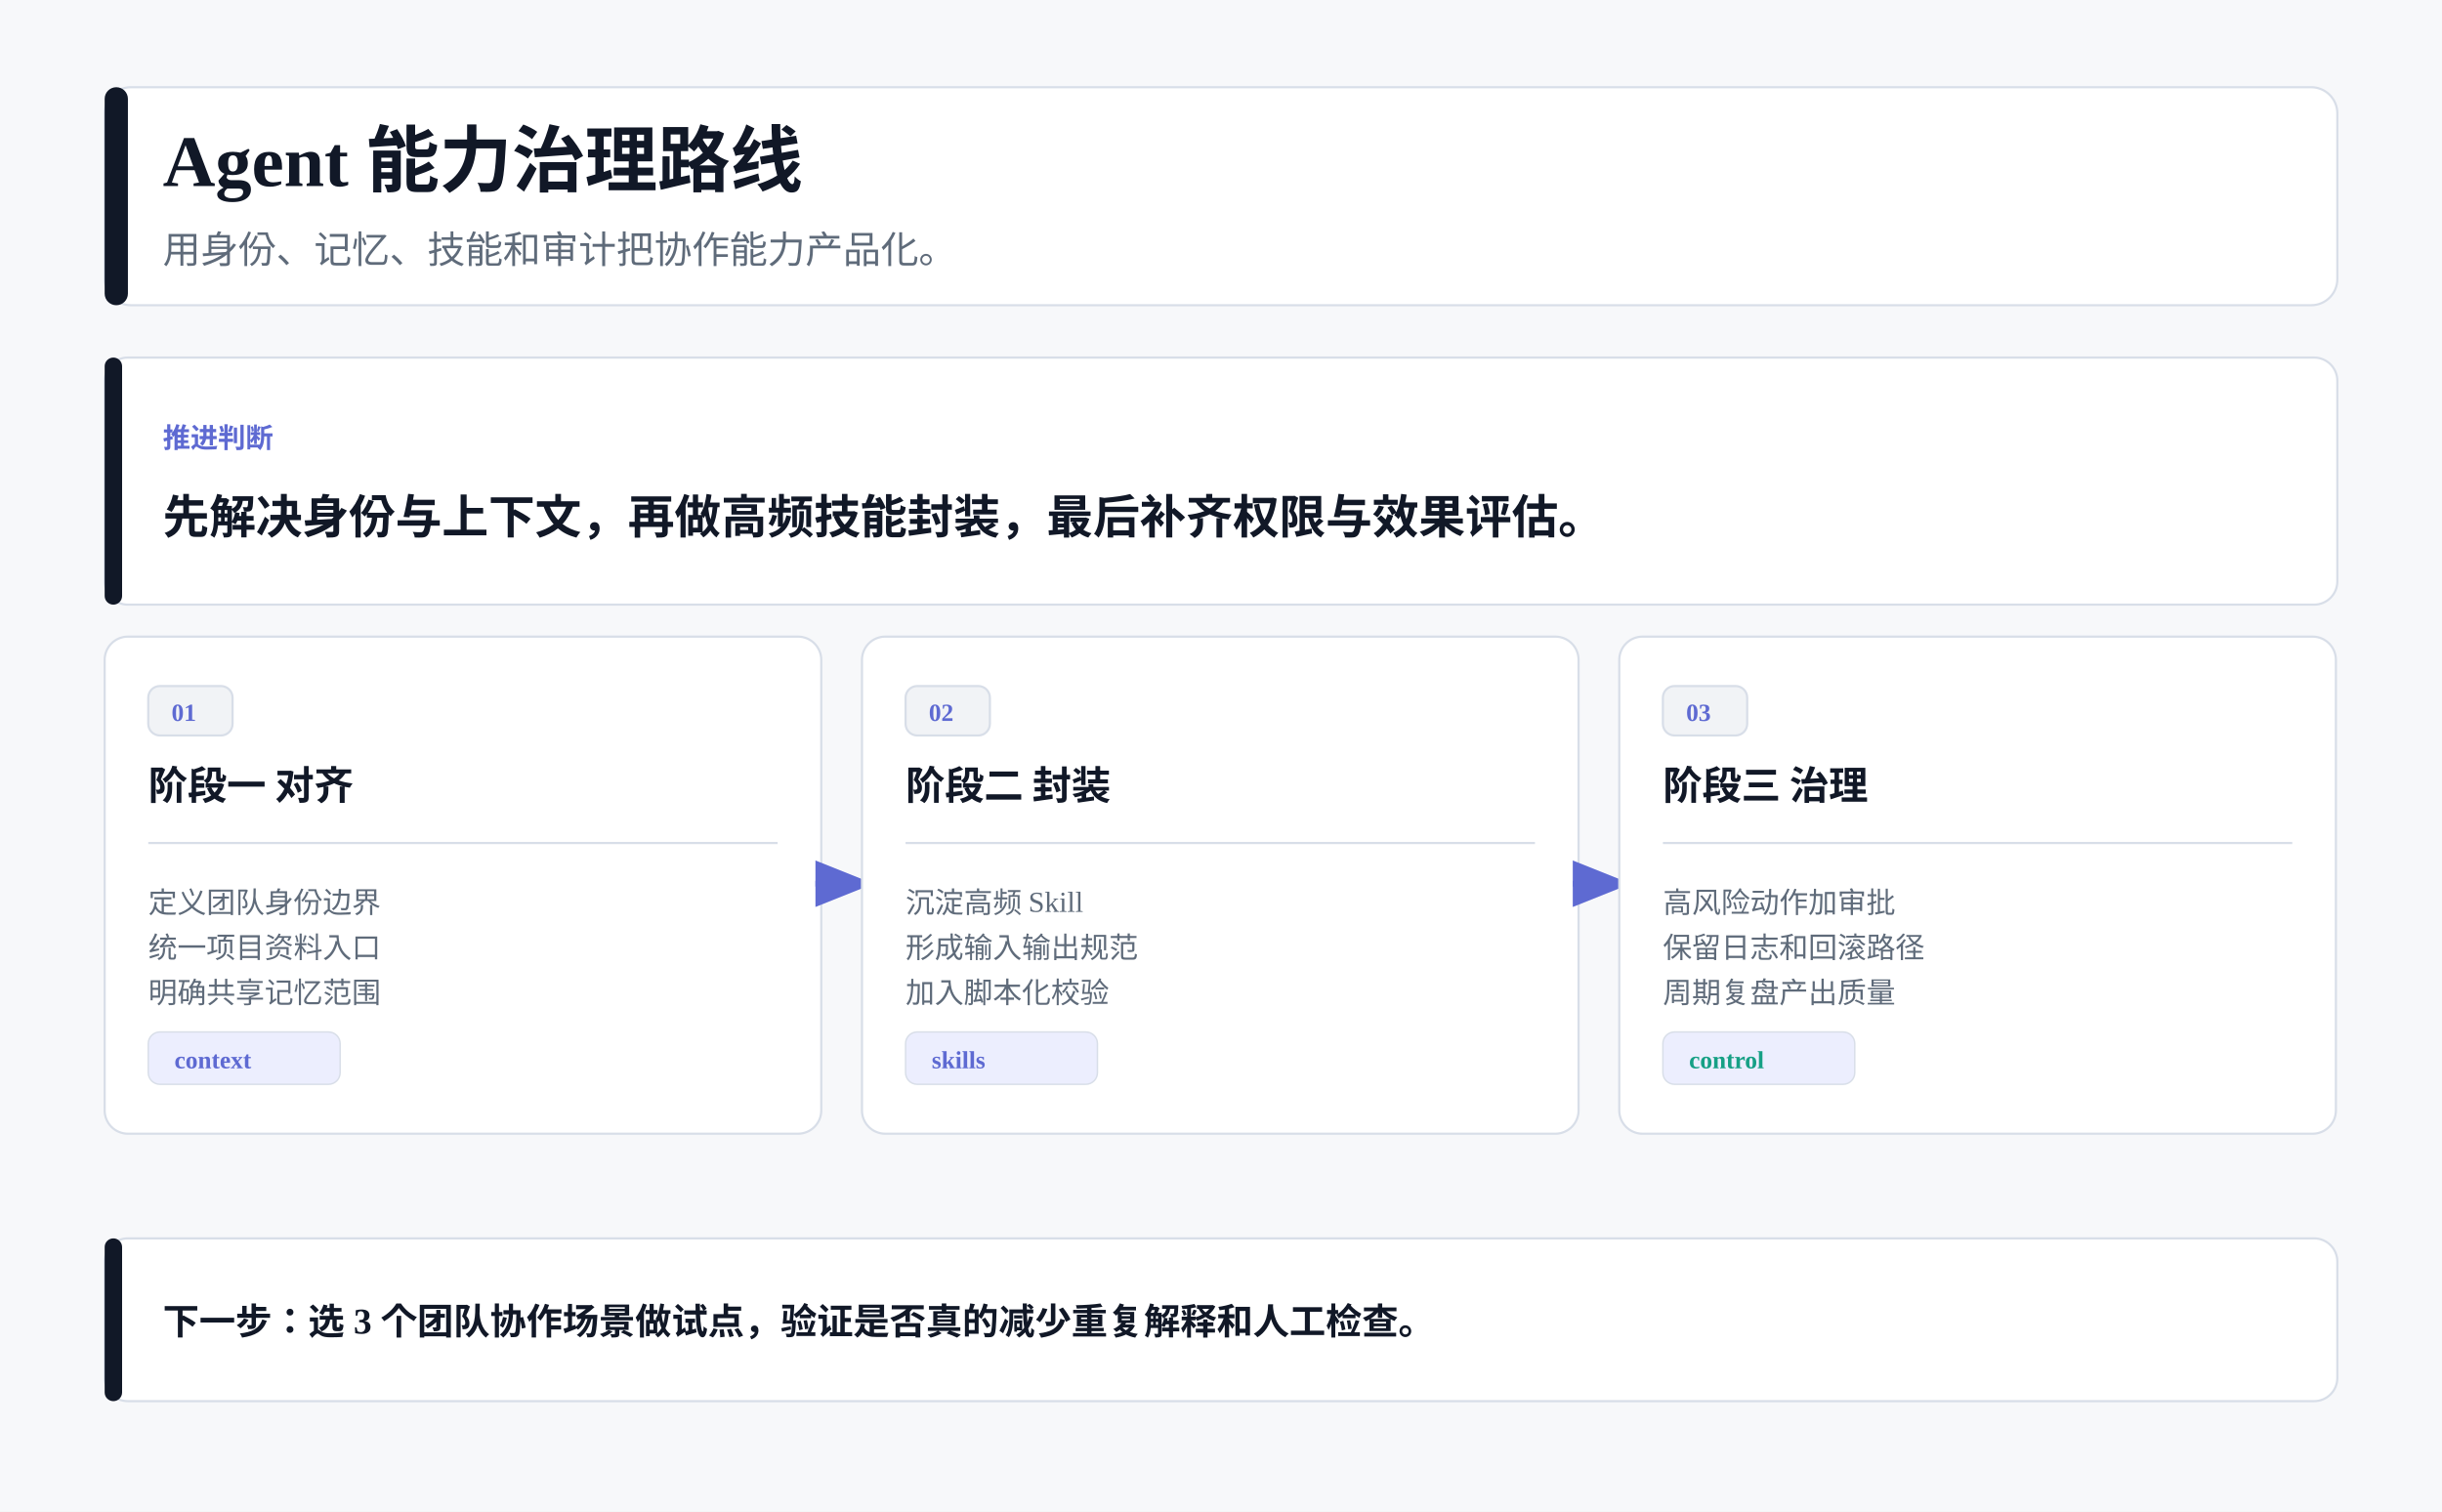
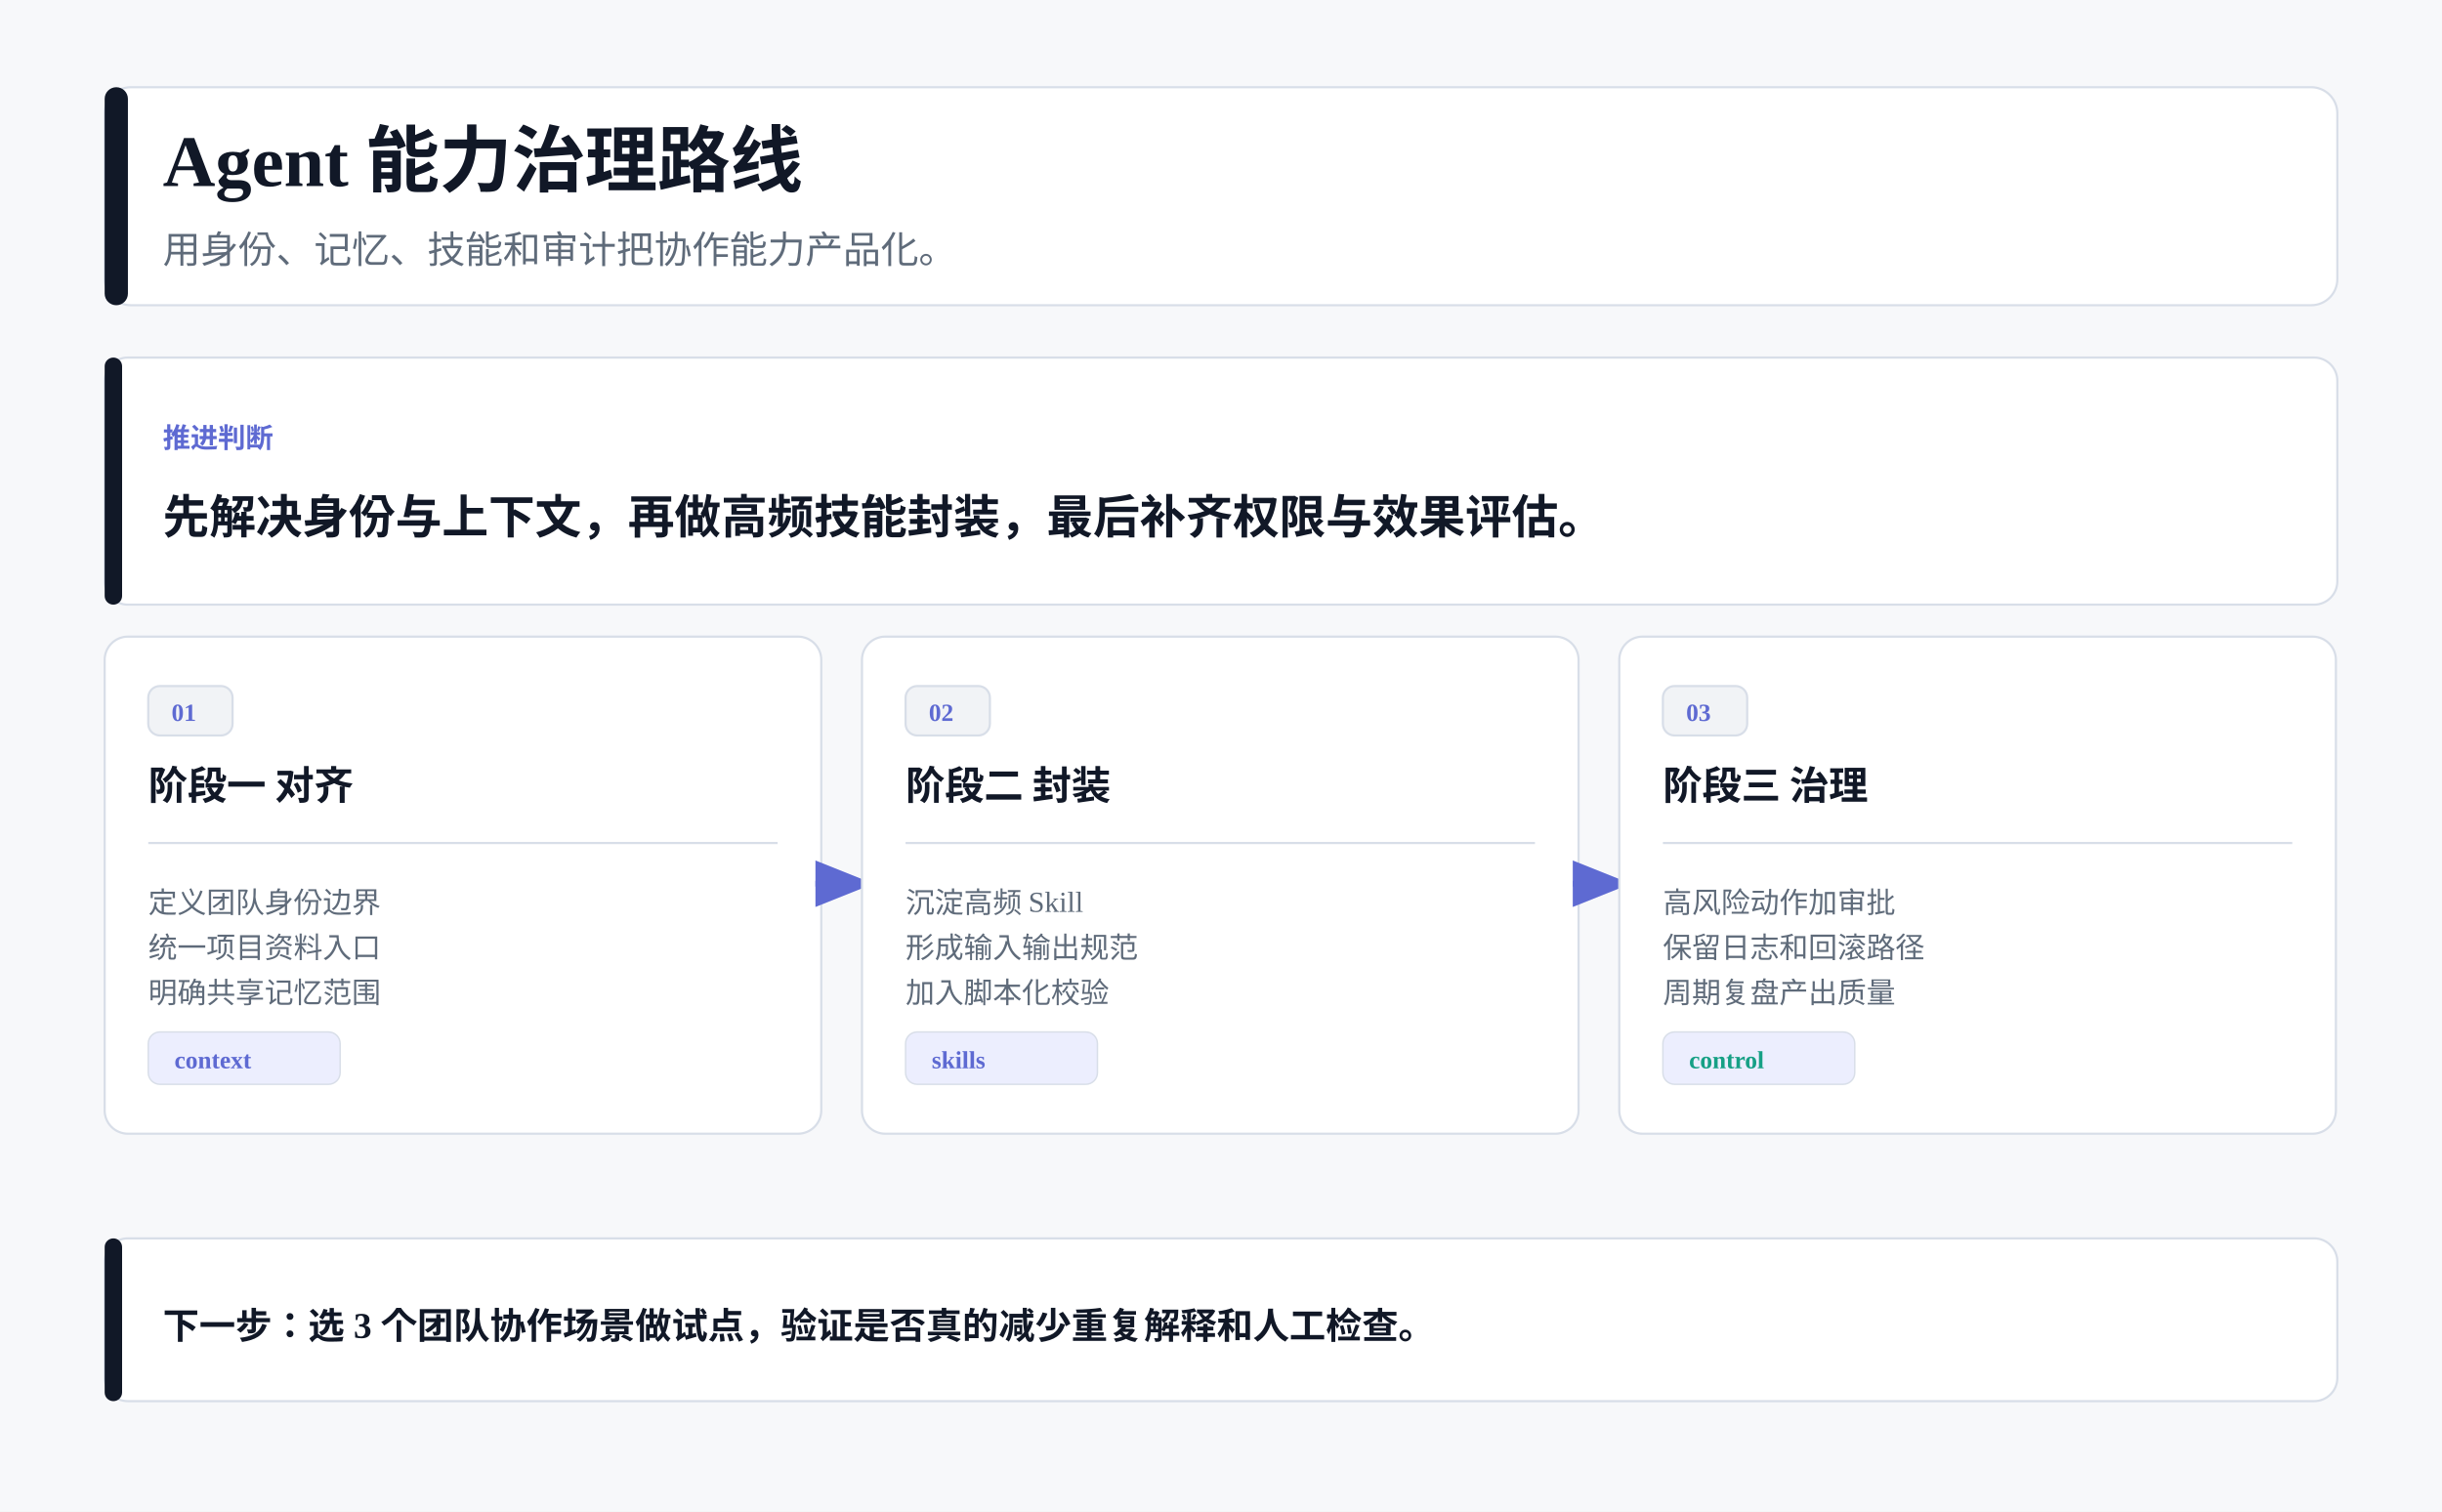
<svg xmlns="http://www.w3.org/2000/svg" width="1680" height="1040" viewBox="0 0 1680 1040">
  <defs>
    <marker id="arrow" markerWidth="12" markerHeight="12" refX="9" refY="4" orient="auto" markerUnits="strokeWidth">
      <path d="M0 0 L10 4 L0 8 z" fill="#5E6AD2" />
    </marker>
  </defs>
  <rect x="0" y="0" width="1680" height="1040" fill="#F7F8FA" />
  <rect x="72" y="60" width="1536" height="150" rx="18" fill="#FFFFFF" stroke="#D8DEE8" stroke-width="1.5" />
  <rect x="72" y="60" width="16" height="150" rx="8" fill="#111827" />
  <text x="112" y="128" font-size="50" fill="#111827" font-weight="700">
    <tspan x="112" dy="0">Agent 能力治理路线</tspan>
  </text>
  <text x="112" y="181" font-size="26" fill="#5F6B7A" font-weight="400">
    <tspan x="112" dy="0">用身份、记忆、技能和审计把协作能力产品化。</tspan>
  </text>
  <rect x="72" y="246" width="1536" height="170" rx="16" fill="#FFFFFF" stroke="#D8DEE8" stroke-width="1.5" />
  <rect x="72" y="246" width="12" height="170" rx="6" fill="#111827" />
  <text x="112" y="308" font-size="19" fill="#5E6AD2" font-weight="700">
    <tspan x="112" dy="0">推进判断</tspan>
  </text>
  <text x="112" y="367" font-size="32" fill="#111827" font-weight="700">
    <tspan x="112" dy="0">先解决身份与上下文，再做高频技能封装，最后补齐权限与效果评估。</tspan>
  </text>
  <rect x="72" y="438" width="493" height="342" rx="16" fill="#FFFFFF" stroke="#D8DEE8" stroke-width="1.5" />
  <rect x="102" y="472" width="58" height="34" rx="8" fill="#F1F3F6" stroke="#D8DEE8" stroke-width="1.5" />
  <text x="118" y="496" font-size="17" fill="#5E6AD2" font-weight="700">
    <tspan x="118" dy="0">01</tspan>
  </text>
  <text x="102" y="550" font-size="27" fill="#111827" font-weight="700">
    <tspan x="102" dy="0">阶段一 对齐</tspan>
  </text>
  <line x1="102" y1="580" x2="535" y2="580" stroke="#D8DEE8" stroke-width="1.5" />
  <text x="102" y="628" font-size="20" fill="#5F6B7A" font-weight="400">
    <tspan x="102" dy="0">定义团队身份边界</tspan>
    <tspan x="102" dy="31">统一项目资料入口</tspan>
    <tspan x="102" dy="31">明确共享记忆范围</tspan>
  </text>
  <rect x="102" y="710" width="132" height="36" rx="8" fill="#ECEEFE" stroke="#D8DEE8" stroke-width="1" />
  <text x="120" y="735" font-size="17" fill="#5E6AD2" font-weight="700">
    <tspan x="120" dy="0">context</tspan>
  </text>
  <line x1="561" y1="608" x2="597" y2="608" stroke="#5E6AD2" stroke-width="4" marker-end="url(#arrow)" />
  <rect x="593" y="438" width="493" height="342" rx="16" fill="#FFFFFF" stroke="#D8DEE8" stroke-width="1.5" />
  <rect x="623" y="472" width="58" height="34" rx="8" fill="#F1F3F6" stroke="#D8DEE8" stroke-width="1.5" />
  <text x="639" y="496" font-size="17" fill="#5E6AD2" font-weight="700">
    <tspan x="639" dy="0">02</tspan>
  </text>
  <text x="623" y="550" font-size="27" fill="#111827" font-weight="700">
    <tspan x="623" dy="0">阶段二 封装</tspan>
  </text>
  <line x1="623" y1="580" x2="1056" y2="580" stroke="#D8DEE8" stroke-width="1.5" />
  <text x="623" y="628" font-size="20" fill="#5F6B7A" font-weight="400">
    <tspan x="623" dy="0">沉淀高频 Skill</tspan>
    <tspan x="623" dy="31">形成输入输出规范</tspan>
    <tspan x="623" dy="31">加入脚本化校验</tspan>
  </text>
  <rect x="623" y="710" width="132" height="36" rx="8" fill="#ECEEFE" stroke="#D8DEE8" stroke-width="1" />
  <text x="641" y="735" font-size="17" fill="#5E6AD2" font-weight="700">
    <tspan x="641" dy="0">skills</tspan>
  </text>
  <line x1="1082" y1="608" x2="1118" y2="608" stroke="#5E6AD2" stroke-width="4" marker-end="url(#arrow)" />
  <rect x="1114" y="438" width="493" height="342" rx="16" fill="#FFFFFF" stroke="#D8DEE8" stroke-width="1.5" />
  <rect x="1144" y="472" width="58" height="34" rx="8" fill="#F1F3F6" stroke="#D8DEE8" stroke-width="1.5" />
  <text x="1160" y="496" font-size="17" fill="#5E6AD2" font-weight="700">
    <tspan x="1160" dy="0">03</tspan>
  </text>
  <text x="1144" y="550" font-size="27" fill="#111827" font-weight="700">
    <tspan x="1144" dy="0">阶段三 治理</tspan>
  </text>
  <line x1="1144" y1="580" x2="1577" y2="580" stroke="#D8DEE8" stroke-width="1.5" />
  <text x="1144" y="628" font-size="20" fill="#5F6B7A" font-weight="400">
    <tspan x="1144" dy="0">高风险动作加审批</tspan>
    <tspan x="1144" dy="31">保留日志和回滚路径</tspan>
    <tspan x="1144" dy="31">周期复盘产出质量</tspan>
  </text>
  <rect x="1144" y="710" width="132" height="36" rx="8" fill="#ECEEFE" stroke="#D8DEE8" stroke-width="1" />
  <text x="1162" y="735" font-size="17" fill="#16A085" font-weight="700">
    <tspan x="1162" dy="0">control</tspan>
  </text>
  <rect x="72" y="852" width="1536" height="112" rx="16" fill="#FFFFFF" stroke="#D8DEE8" stroke-width="1.5" />
  <rect x="72" y="852" width="12" height="112" rx="6" fill="#111827" />
-   <text x="112" y="918" font-size="25" fill="#111827" font-weight="700">
+   <text x="112" y="921" font-size="25" fill="#111827" font-weight="700">
    <tspan x="112" dy="0">下一步：选 3 个团队协作场景做试点，验证是否真的减少重复解释和人工检查。</tspan>
  </text>
</svg>
